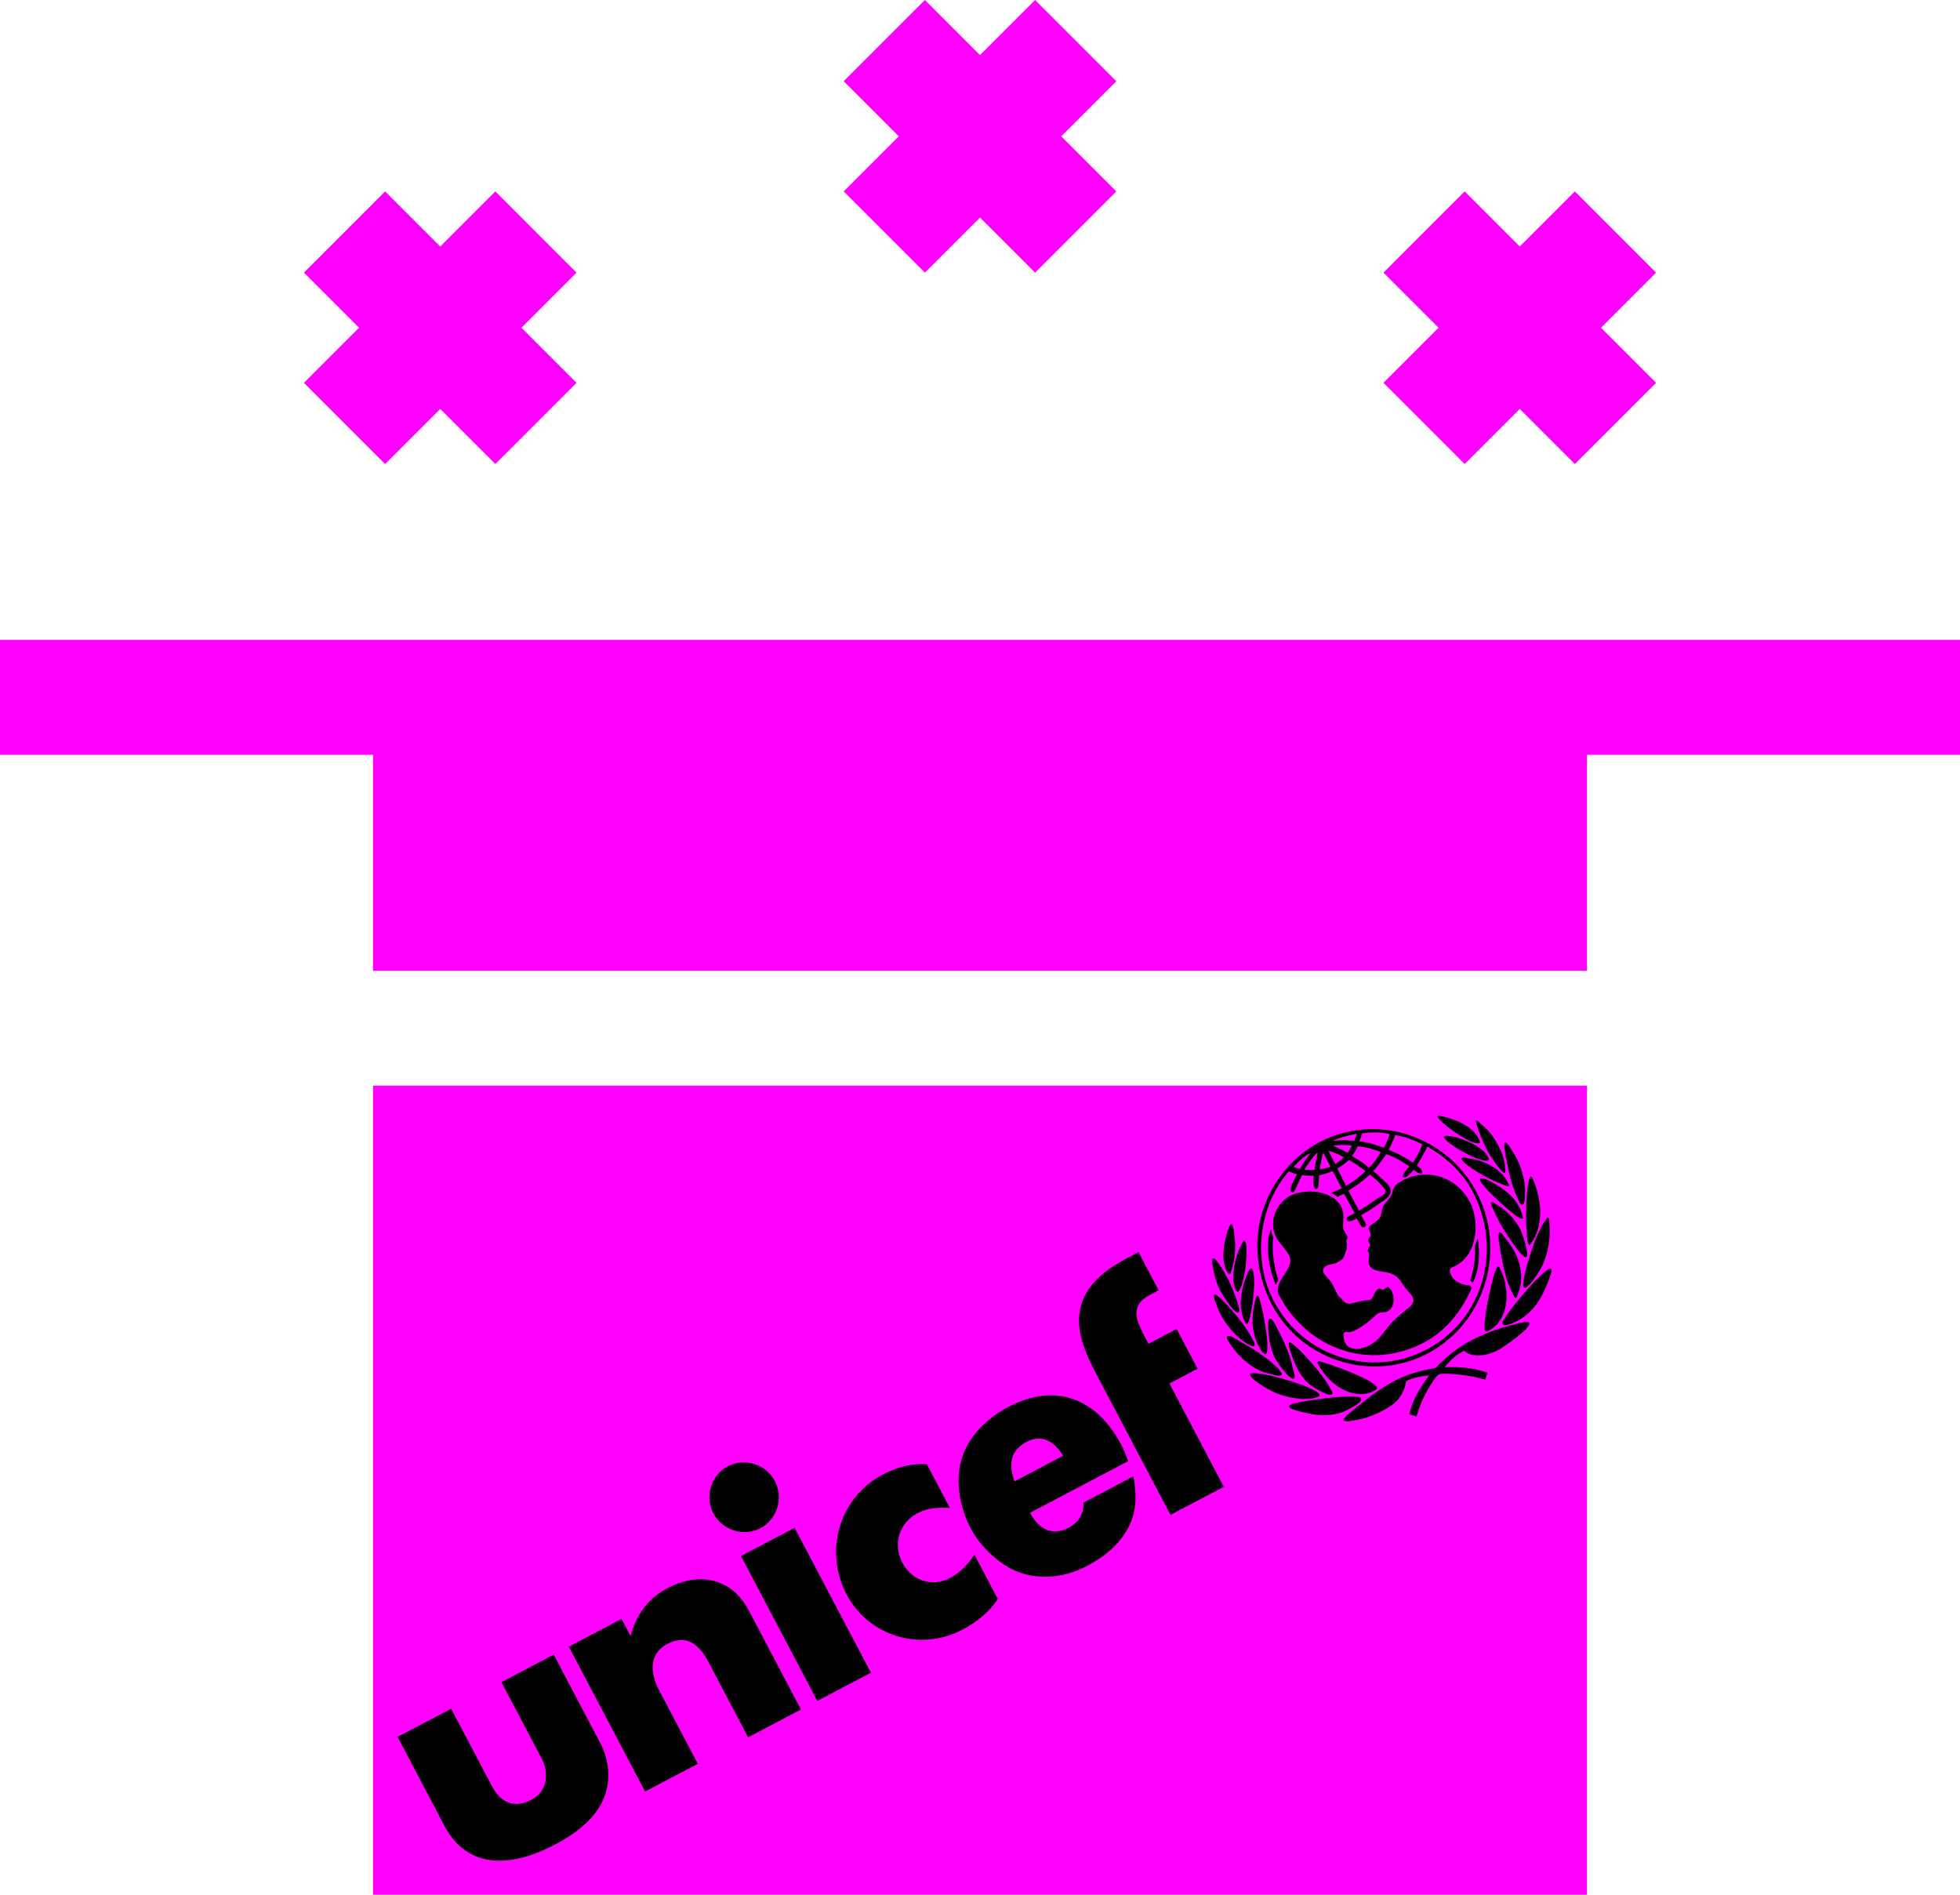
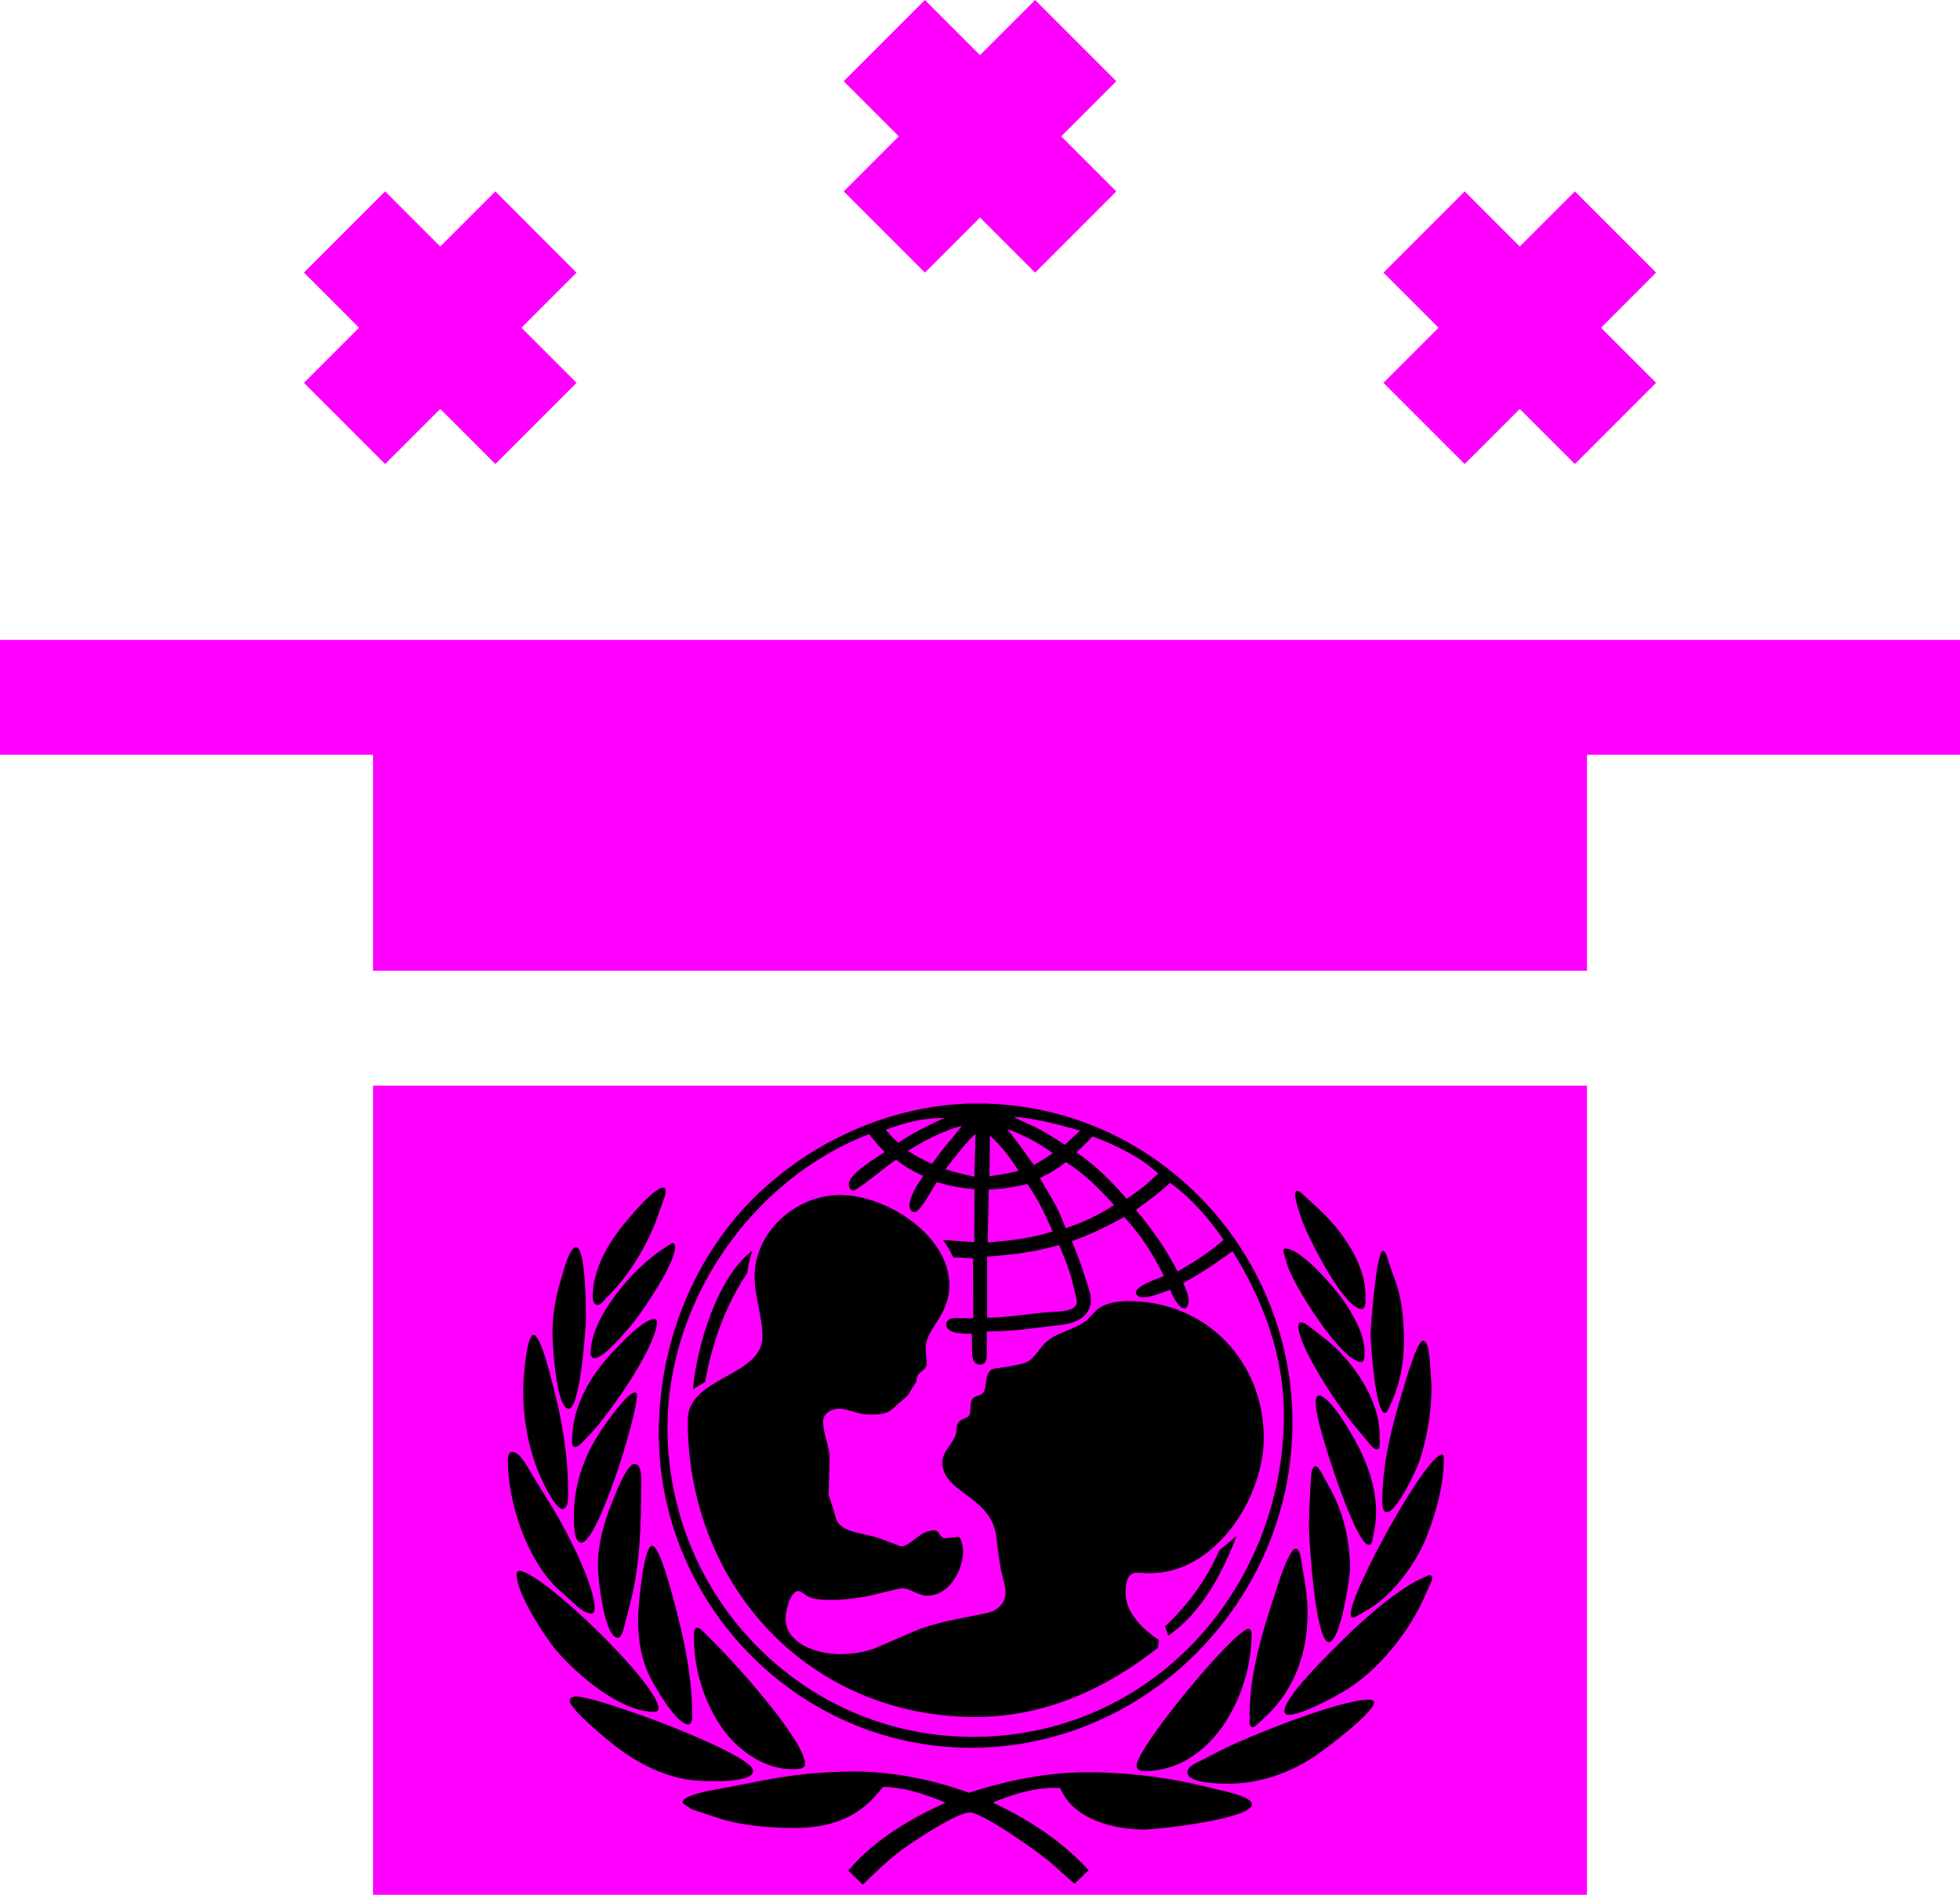
<svg xmlns="http://www.w3.org/2000/svg" width="42.036mm" height="40.636mm" viewBox="0 0 42.036 40.636" version="1.1" id="svg6228">
  <defs id="defs6222" />
  <g id="layer1" transform="translate(-211.8151,-122.4678)">
    <g style="clip-rule:evenodd;fill:#ff00ff;fill-rule:evenodd" transform="matrix(0.08210241,0,0,0.08210241,211.8151,121.7675)" id="g4581">
      <path style="fill:#ff00ff" d="M 512,175.682 H 0 v 30 h 97.443 v 56.431 H 414.557 V 205.682 H 512 Z" id="path4559" />
      <path style="fill:#ff00ff" d="M 97.443,292.113 H 414.557 V 503.47 H 97.443 Z" id="path4561" />
      <path style="fill:#ff00ff" d="M 100.606,129.743 115,115.349 129.394,129.743 150.606,108.53 136.213,94.136 150.606,79.743 129.394,58.53 115,72.924 100.606,58.53 79.394,79.743 93.787,94.136 79.394,108.53 Z" id="path4563" />
      <path style="fill:#ff00ff" d="M 241.606,79.743 256,65.349 270.394,79.743 291.606,58.53 277.213,44.136 291.606,29.743 270.394,8.53 256,22.924 241.606,8.53 220.394,29.743 234.787,44.136 220.394,58.53 Z" id="path4565" />
      <path style="fill:#ff00ff" d="M 382.606,129.743 397,115.349 411.394,129.743 432.606,108.53 418.213,94.136 432.606,79.743 411.394,58.53 397,72.924 382.606,58.53 361.394,79.743 375.787,94.136 361.394,108.53 Z" id="path4567" />
    </g>
-     <path style="clip-rule:evenodd;fill-rule:evenodd;stroke-width:0.145" d="m 220.341,159.718 1.15,-0.605 0.875,1.661 c 0.187,0.355 0.478,0.487 0.85,0.291 0.338,-0.178 0.382,-0.569 0.216,-0.884 l -0.862,-1.637 1.121,-0.591 1.001,1.902 c 0.208,0.394 0.234,0.878 0.026,1.279 -0.212,0.406 -0.609,0.687 -1.005,0.895 -0.866,0.456 -1.847,0.583 -2.37,-0.411 l -1.001,-1.902 z m 5.311,1.173 -1.637,-3.108 1.131,-0.596 0.191,0.363 c 0.131,-0.454 0.366,-0.796 0.793,-1.021 0.677,-0.357 1.375,-0.225 1.743,0.474 l 1.12,2.127 -1.133,0.597 -0.854,-1.622 c -0.19,-0.361 -0.462,-0.601 -0.877,-0.383 -0.411,0.216 -0.365,0.641 -0.176,1 l 0.828,1.572 -1.131,0.596 z m 3.692,-1.945 -1.637,-3.108 1.15,-0.605 1.637,3.108 z m 3.371,-3.136 0.499,0.948 c -0.183,0.287 -0.461,0.503 -0.761,0.661 -0.896,0.472 -2.005,0.146 -2.48,-0.755 -0.492,-0.934 -0.163,-2.078 0.781,-2.576 0.293,-0.154 0.607,-0.237 0.937,-0.223 l 0.496,0.941 c -0.232,-0.011 -0.475,-0.002 -0.685,0.109 -0.404,0.213 -0.545,0.664 -0.332,1.068 0.202,0.384 0.635,0.531 1.026,0.325 0.219,-0.115 0.379,-0.301 0.52,-0.498 z m 1.192,-0.899 c 0.173,0.328 0.454,0.516 0.822,0.323 0.227,-0.12 0.327,-0.295 0.326,-0.542 l 1.07,-0.564 c 0.066,0.382 0.078,0.746 -0.111,1.099 -0.193,0.369 -0.52,0.632 -0.883,0.823 -0.56,0.295 -1.236,0.336 -1.777,-0.023 -0.294,-0.197 -0.558,-0.472 -0.723,-0.787 -0.241,-0.457 -0.346,-1.062 -0.169,-1.555 0.164,-0.457 0.551,-0.819 0.975,-1.042 1.035,-0.545 1.911,-0.168 2.43,0.817 0.058,0.11 0.102,0.226 0.145,0.343 z m 3.012,0.045 -1.582,-3.003 c -0.243,-0.461 -0.491,-0.992 -0.327,-1.521 0.136,-0.437 0.54,-0.75 0.929,-0.955 l 0.295,-0.155 0.43,0.817 -0.177,0.093 c -0.422,0.222 -0.328,0.505 -0.135,0.873 l 0.096,0.182 0.603,-0.318 0.448,0.852 -0.603,0.318 1.166,2.215 -1.145,0.603 z m 5.274,-2.111 -0.152,-0.045 c 0.064,-0.305 0.238,-0.589 0.426,-0.834 -0.17,0.015 -0.339,0.043 -0.493,0.12 l -0.015,0.067 c -0.057,0.269 -0.225,0.429 -0.465,0.556 -0.171,0.09 -0.376,0.177 -0.568,0.208 l -0.203,0.035 -0.087,-0.009 -0.004,-0.008 c -0.027,-0.051 0.184,-0.209 0.217,-0.235 l 0.241,-0.195 a 3.768,3.768 0 0 1 0.629,-0.42 c 0.274,-0.144 0.572,-0.231 0.877,-0.276 0.222,-0.229 0.471,-0.435 0.754,-0.584 0.305,-0.161 0.626,-0.279 0.959,-0.357 0.036,-0.008 0.273,-0.084 0.304,-0.026 0.054,0.103 -0.57,0.529 -0.659,0.576 -0.212,0.112 -0.536,0.191 -0.738,0.021 -0.015,0.008 -0.033,0.015 -0.049,0.024 -0.139,0.073 -0.269,0.207 -0.369,0.328 0.289,-0.015 0.59,0.008 0.866,0.098 l 0.054,0.018 -0.048,0.146 -0.077,-0.017 -0.144,-0.036 c -0.118,-0.031 -0.669,-0.102 -0.771,-0.058 -0.091,0.04 -0.305,0.438 -0.35,0.536 -0.054,0.119 -0.094,0.243 -0.133,0.367 z m -2.039,-1.171 0.154,0.048 c 0.182,0.057 0.95,0.333 1.036,0.497 0.019,0.037 -0.046,0.069 -0.071,0.082 -0.225,0.119 -0.515,0.059 -0.721,-0.071 a 1.302,1.302 0 0 1 -0.461,-0.498 c -0.009,-0.017 -0.028,-0.053 -0.005,-0.065 0.02,-0.01 0.05,0.002 0.067,0.007 z m -0.689,0.97 c -0.007,-0.022 0.013,-0.041 0.029,-0.049 0.161,-0.085 1.45,-0.256 1.512,-0.138 0.045,0.086 -0.252,0.226 -0.293,0.247 -0.237,0.125 -0.511,0.134 -0.772,0.089 -0.054,-0.01 -0.452,-0.087 -0.476,-0.149 z m 0.173,-0.825 c -0.028,-0.053 -0.234,-0.524 -0.169,-0.558 0.065,-0.034 0.455,0.414 0.501,0.466 0.159,0.181 0.298,0.366 0.411,0.579 0.01,0.018 0.025,0.055 -2.6e-4,0.068 -0.083,0.044 -0.372,-0.141 -0.436,-0.185 -0.133,-0.093 -0.231,-0.227 -0.306,-0.369 z m -1.009,0.146 c -0.006,-0.012 -0.011,-0.028 0.003,-0.035 0.157,-0.083 1.394,0.276 1.481,0.441 0.01,0.02 0.002,0.033 -0.016,0.042 -0.239,0.126 -0.672,0.026 -0.906,-0.065 -0.131,-0.052 -0.492,-0.251 -0.562,-0.383 z m 0.895,-0.237 0.051,0.212 c 0.005,0.021 0.019,0.076 -0.006,0.09 -0.094,0.05 -0.364,-0.35 -0.407,-0.431 -0.077,-0.146 -0.115,-0.316 -0.133,-0.478 -0.004,-0.044 -0.044,-0.336 0.012,-0.366 0.055,-0.029 0.109,0.091 0.126,0.122 0.141,0.268 0.286,0.556 0.357,0.851 z m -1.163,-0.521 0.265,0.154 c 0.163,0.096 0.583,0.381 0.674,0.553 0.007,0.013 0.013,0.036 -0.004,0.045 -0.038,0.02 -0.086,0.014 -0.127,0.003 l -0.185,-0.046 c -0.332,-0.084 -0.685,-0.422 -0.843,-0.722 -0.01,-0.018 -0.021,-0.057 0.002,-0.069 0.058,-0.03 0.173,0.055 0.219,0.082 z m 0.42,-0.951 c 0.011,-0.006 0.019,0.003 0.024,0.013 0.078,0.147 0.274,1.172 0.157,1.234 -0.056,0.03 -0.135,-0.132 -0.152,-0.165 -0.134,-0.255 -0.155,-0.523 -0.11,-0.803 0.008,-0.042 0.034,-0.253 0.082,-0.278 z m -0.791,0.394 c -0.025,-0.048 -0.182,-0.393 -0.13,-0.42 0.051,-0.027 0.289,0.244 0.32,0.278 0.19,0.204 0.371,0.439 0.502,0.688 0.014,0.026 0.07,0.117 0.024,0.142 -0.055,0.029 -0.277,-0.144 -0.322,-0.184 -0.16,-0.138 -0.295,-0.316 -0.394,-0.503 z m 0.64,0.034 -0.029,0.106 c -0.006,0.02 -0.015,0.056 -0.036,0.068 -0.021,0.011 -0.035,-0.015 -0.043,-0.03 -0.111,-0.21 -0.116,-0.449 -0.069,-0.677 0.019,-0.093 0.106,-0.434 0.192,-0.48 0.012,-0.006 0.022,-0.003 0.027,0.007 0.091,0.172 0.011,0.804 -0.042,1.006 z m -0.797,-1.224 c 0.07,-0.032 0.309,0.417 0.331,0.46 0.03,0.058 0.295,0.653 0.216,0.695 -0.091,0.048 -0.359,-0.401 -0.391,-0.463 -0.071,-0.136 -0.119,-0.278 -0.146,-0.429 -0.006,-0.035 -0.06,-0.241 -0.01,-0.263 z m 0.611,-0.307 0.035,-0.065 c 0.004,-0.004 0.006,-0.012 0.011,-0.015 0.012,-0.005 0.025,0.008 0.03,0.018 0.061,0.116 0.015,0.523 -0.004,0.647 -0.012,0.07 -0.074,0.39 -0.145,0.428 -0.017,0.009 -0.036,4e-5 -0.044,-0.015 -0.137,-0.26 -0.018,-0.754 0.116,-0.998 z m -0.179,-0.365 0.023,0.165 c 0.033,0.224 0.019,0.489 -0.044,0.707 l -0.02,0.07 c -0.004,0.019 -0.011,0.044 -0.029,0.053 -0.028,0.015 -0.052,-0.019 -0.064,-0.04 -0.101,-0.192 -0.091,-0.441 -0.045,-0.647 0.014,-0.067 0.071,-0.342 0.136,-0.376 0.011,-0.006 0.023,0.011 0.027,0.019 0.008,0.015 0.013,0.032 0.015,0.049 z m 5.469,2.225 c -0.025,0.013 -0.055,0.016 -0.07,-0.012 -0.068,-0.129 0.181,-1.32 0.274,-1.369 0.02,-0.01 0.036,0.017 0.043,0.03 0.222,0.421 0.227,1.102 -0.247,1.351 z m 0.348,-0.268 0.108,-0.156 c 0.135,-0.194 0.643,-0.8 0.853,-0.91 0.011,-0.006 0.036,-0.012 0.043,0.002 0.038,0.073 -0.179,0.532 -0.216,0.598 -0.118,0.214 -0.286,0.396 -0.503,0.511 -0.043,0.023 -0.282,0.151 -0.324,0.071 -0.019,-0.037 0.017,-0.088 0.038,-0.116 z m 0.308,-0.585 -0.033,0.098 c -0.005,0.015 -0.011,0.035 -0.025,0.045 -0.026,0.016 -0.05,-0.043 -0.057,-0.057 l -0.013,-0.025 c -0.152,-0.288 -0.217,-0.628 -0.27,-0.947 -0.007,-0.033 -0.068,-0.351 -0.02,-0.376 0.032,-0.017 0.083,0.062 0.098,0.081 l 0.116,0.153 c 0.043,0.058 0.081,0.12 0.115,0.185 0.137,0.26 0.183,0.56 0.091,0.843 z m 0.563,-1.511 0.035,-0.046 c 0.004,-0.005 0.008,-0.013 0.016,-0.017 0.01,-0.005 0.024,0.002 0.03,0.012 a 0.072,0.072 0 0 1 0.006,0.028 l 0.01,0.147 c 0.019,0.297 -0.051,0.666 -0.204,0.927 -0.054,0.09 -0.213,0.334 -0.308,0.384 -0.018,0.01 -0.035,0.006 -0.044,-0.012 -0.051,-0.098 0.103,-0.577 0.136,-0.686 0.065,-0.214 0.188,-0.554 0.323,-0.737 z m -1.094,-0.205 -0.052,-0.114 c -0.005,-0.014 -0.028,-0.07 -0.004,-0.08 0.019,-0.008 0.046,0.011 0.062,0.02 l 0.136,0.089 c 0.176,0.117 0.324,0.291 0.423,0.478 0.031,0.058 0.204,0.548 0.125,0.59 -0.098,0.052 -0.536,-0.672 -0.566,-0.728 -0.044,-0.083 -0.085,-0.169 -0.124,-0.255 z m 0.587,0.019 0.026,0.082 c 0.005,0.016 0.015,0.045 -0.005,0.055 -0.091,0.048 -0.677,-0.53 -0.756,-0.619 -0.004,-0.004 -0.202,-0.207 -0.146,-0.236 0.086,-0.045 0.444,0.189 0.518,0.248 0.125,0.097 0.238,0.211 0.313,0.354 0.02,0.038 0.037,0.078 0.049,0.118 z m -0.245,-1.39 0.088,0.142 c 0.017,0.025 0.03,0.05 0.043,0.074 0.086,0.162 0.15,0.365 0.18,0.546 0.008,0.059 0.033,0.431 -0.04,0.47 -0.028,0.015 -0.059,-0.035 -0.068,-0.053 -0.146,-0.277 -0.216,-0.57 -0.274,-0.874 -0.007,-0.037 -0.083,-0.382 -0.04,-0.404 0.037,-0.019 0.098,0.077 0.111,0.098 z m 0.499,1.984 -0.054,0.086 a 0.065,0.065 0 0 1 -0.023,0.025 c -0.011,0.006 -0.023,-0.011 -0.027,-0.019 -0.081,-0.154 -0.066,-1.39 0.049,-1.45 0.012,-0.006 0.022,0.014 0.027,0.022 0.098,0.186 0.147,0.407 0.17,0.615 0.025,0.219 -0.022,0.534 -0.141,0.721 z m -0.56,-1.256 0.03,0.056 c 0.008,0.015 0.019,0.036 7.9e-4,0.046 -0.026,0.014 -0.066,-0.009 -0.09,-0.018 l -0.181,-0.074 c -0.151,-0.062 -0.657,-0.329 -0.737,-0.479 -0.005,-0.01 -0.007,-0.026 0.004,-0.032 0.023,-0.012 0.055,-0.008 0.079,-0.003 l 0.157,0.028 c 0.265,0.046 0.612,0.226 0.738,0.477 z m -1.278,-0.851 -0.055,-0.056 c -0.009,-0.01 -0.021,-0.021 -0.027,-0.032 -0.004,-0.008 -5.3e-4,-0.017 0.008,-0.021 0.11,-0.058 0.484,0.09 0.594,0.147 0.123,0.064 0.276,0.159 0.343,0.285 0.008,0.015 0.039,0.066 0.014,0.079 -0.142,0.075 -0.769,-0.291 -0.876,-0.402 z m -0.157,-0.552 0.172,0.045 c 0.228,0.06 0.525,0.206 0.641,0.426 0.011,0.022 0.058,0.094 0.027,0.111 -0.126,0.066 -0.621,-0.291 -0.712,-0.368 -0.004,-0.002 -0.228,-0.195 -0.177,-0.216 0.015,-0.008 0.034,-0.003 0.049,0.001 z m 1.392,1.112 0.004,0.076 c 2.7e-4,0.013 0.001,0.027 -0.012,0.034 -0.065,0.034 -0.358,-0.436 -0.39,-0.495 -0.028,-0.053 -0.268,-0.606 -0.224,-0.629 0.021,-0.011 0.076,0.051 0.088,0.063 l 0.119,0.109 c 0.114,0.103 0.209,0.256 0.281,0.392 0.073,0.138 0.122,0.296 0.133,0.45 z" id="path5393" />
-     <path style="clip-rule:evenodd;fill-rule:evenodd;stroke-width:0.145" d="m 239.094,150.445 c -0.342,-0.649 -0.42,-1.436 -0.157,-2.126 0.213,-0.567 0.632,-1.069 1.171,-1.353 1.226,-0.645 2.737,-0.142 3.377,1.074 0.649,1.232 0.186,2.803 -1.052,3.455 -1.204,0.634 -2.709,0.147 -3.339,-1.049 z m -11.669,3.469 c 0.361,-0.19 0.819,-0.044 1.008,0.315 0.189,0.359 0.054,0.822 -0.309,1.013 -0.361,0.19 -0.82,0.043 -1.01,-0.319 -0.189,-0.359 -0.051,-0.82 0.31,-1.01 z" id="path5395" />
-     <path style="clip-rule:evenodd;fill:#ff00ff;fill-rule:evenodd;stroke-width:0.145" d="m 233.573,154.237 1.042,-0.549 c -0.176,-0.294 -0.445,-0.476 -0.783,-0.298 -0.359,0.189 -0.384,0.496 -0.259,0.847 z m 7.29,-7.303 c 0.017,-0.051 0.035,-0.103 0.054,-0.155 l -0.077,0.018 c -0.152,0.033 -0.296,0.073 -0.44,0.132 l 0.051,6.8e-4 0.101,-0.006 c 0.103,-0.008 0.209,0.004 0.312,0.011 z m -0.178,0.968 c 0.15,-0.094 0.289,-0.19 0.413,-0.317 -0.111,-0.09 -0.224,-0.172 -0.352,-0.238 -0.078,0.069 -0.158,0.13 -0.249,0.182 z m 0.276,0.528 c 0.167,-0.09 0.31,-0.212 0.474,-0.307 0.041,-0.026 0.124,-0.078 0.092,-0.137 -0.006,-0.012 -0.015,-0.02 -0.021,-0.029 l -0.073,-0.082 c -0.071,-0.083 -0.156,-0.151 -0.24,-0.218 -0.138,0.136 -0.295,0.244 -0.458,0.347 z m 0.216,-0.916 a 1.607,1.607 0 0 0 0.252,-0.34 c -0.16,-0.06 -0.325,-0.11 -0.496,-0.122 a 0.921,0.921 0 0 1 -0.122,0.206 l 0.067,0.043 0.129,0.08 c 0.06,0.038 0.115,0.086 0.17,0.133 z m 0.317,-0.431 a 1.507,1.507 0 0 0 0.127,-0.293 c -0.191,-0.05 -0.4,-0.041 -0.596,-0.016 -0.013,0.06 -0.035,0.115 -0.053,0.172 0.178,0.016 0.358,0.074 0.523,0.137 z m 0.106,0.044 c 0.181,0.072 0.359,0.163 0.519,0.275 0.079,-0.124 0.152,-0.254 0.204,-0.391 -0.18,-0.093 -0.383,-0.173 -0.585,-0.2 -0.023,0.069 -0.052,0.135 -0.084,0.203 z" id="path5397" />
-     <path style="clip-rule:evenodd;fill:#ff00ff;fill-rule:evenodd;stroke-width:0.145" d="m 239.457,147.586 c -0.651,0.751 -0.784,1.911 -0.321,2.789 0.623,1.183 2.084,1.662 3.273,1.036 1.247,-0.657 1.628,-2.18 0.987,-3.397 -0.217,-0.412 -0.569,-0.727 -0.968,-0.957 l -0.055,0.109 c -0.052,0.102 -0.108,0.201 -0.172,0.296 0.038,0.028 0.081,0.061 0.104,0.104 0.009,0.017 0.023,0.056 -5.3e-4,0.068 -0.045,0.024 -0.137,-0.051 -0.169,-0.076 -0.051,0.052 -0.1,0.12 -0.166,0.155 -0.015,0.008 -0.051,0.012 -0.061,-0.008 -0.028,-0.053 0.103,-0.181 0.133,-0.22 -0.156,-0.112 -0.314,-0.203 -0.497,-0.265 -0.083,0.128 -0.172,0.249 -0.275,0.363 0.06,0.051 0.12,0.1 0.176,0.155 l 0.108,0.104 c 0.023,0.024 0.049,0.048 0.065,0.078 0.064,0.121 -0.017,0.221 -0.112,0.285 l -0.225,0.156 c -0.087,0.06 -0.178,0.115 -0.272,0.166 l 0.079,0.147 c 0.017,0.031 0.044,0.085 -0.002,0.109 -0.043,0.023 -0.074,-0.008 -0.096,-0.045 l -0.077,-0.139 c -0.045,0.024 -0.176,0.099 -0.213,0.03 -0.018,-0.035 0.015,-0.065 0.043,-0.08 0.026,-0.014 0.054,-0.026 0.082,-0.041 l 0.041,-0.022 -0.224,-0.417 -0.143,0.067 a 0.704,0.704 0 0 0 -0.135,-0.083 l 0.227,-0.1 -0.195,-0.371 c -0.094,0.043 -0.188,0.069 -0.289,0.091 -0.008,0.053 -0.002,0.27 -0.045,0.292 -0.021,0.011 -0.047,-0.005 -0.057,-0.025 -0.037,-0.071 -0.023,-0.184 -0.015,-0.261 a 0.955,0.955 0 0 1 -0.25,-0.012 c -0.039,0.067 -0.157,0.36 -0.184,0.374 -0.021,0.011 -0.046,-0.012 -0.056,-0.03 -0.037,-0.071 0.097,-0.29 0.132,-0.355 -0.06,-0.019 -0.12,-0.043 -0.177,-0.068 z m 0.467,-0.392 -0.013,0.007 c -0.139,0.073 -0.247,0.174 -0.352,0.291 0.045,0.021 0.089,0.036 0.136,0.045 0.066,-0.124 0.144,-0.232 0.23,-0.343 z" id="path5399" />
-     <path style="clip-rule:evenodd;fill:#ff00ff;fill-rule:evenodd;stroke-width:0.145" d="m 240.074,147.182 c -0.117,0.112 -0.202,0.235 -0.284,0.376 0.073,0.006 0.145,0.006 0.217,0.002 l 0.018,-0.126 0.03,-0.147 z m 0.046,0.365 c 0.078,-0.014 0.153,-0.032 0.229,-0.055 l -0.149,-0.299 c -0.021,7.9e-4 -0.076,0.322 -0.081,0.354 z m 0.185,-0.4 0.148,0.286 a 1.876,1.876 0 0 0 0.184,-0.145 c -0.108,-0.06 -0.212,-0.11 -0.332,-0.14 z m 0.416,0.043 a 1.578,1.578 0 0 0 0.089,-0.153 c -0.141,-0.019 -0.267,-0.02 -0.408,9.6e-4 0.085,0.038 0.169,0.076 0.25,0.118 z" id="path5401" />
-     <path style="clip-rule:evenodd;fill-rule:evenodd;stroke-width:0.145" d="m 239.231,149.922 c -0.019,0.031 -0.039,0.063 -0.057,0.096 -0.133,-0.309 -0.246,-0.873 -0.1,-1.185 0.011,0.06 0.025,0.116 0.048,0.171 -0.034,0.31 0.015,0.623 0.109,0.918 z m 4.172,0.054 -0.057,-0.052 c 0.081,-0.233 0.117,-0.485 0.097,-0.732 l 0.068,-0.165 c 0.039,0.318 0.042,0.657 -0.107,0.949 z" id="path5403" />
-     <path style="clip-rule:evenodd;fill-rule:evenodd;stroke-width:0.145" d="m 243.376,150.098 c -0.216,0.49 -0.544,0.911 -1.023,1.163 -1.169,0.616 -2.5,0.136 -3.103,-1.011 -0.159,-0.301 0.361,-0.577 0.213,-0.857 -0.075,-0.142 -0.203,-0.249 -0.277,-0.389 -0.168,-0.32 -0.01,-0.727 0.298,-0.889 0.318,-0.167 0.908,-0.123 1.093,0.228 0.111,0.21 -0.002,0.394 0.064,0.519 0.021,0.04 0.048,0.076 0.069,0.116 0.023,0.043 -0.036,0.084 -0.016,0.133 l 0.01,0.027 -0.006,0.058 -0.001,0.058 c -0.002,0.024 -0.043,0.111 -0.052,0.146 -0.016,0.061 -0.067,0.099 -0.121,0.127 -0.035,0.018 -0.072,0.036 -0.11,0.045 l -0.104,0.023 a 0.235,0.235 0 0 0 -0.049,0.019 c -0.05,0.026 -0.089,0.091 -0.061,0.146 0.047,0.089 0.143,0.151 0.188,0.244 l 0.122,0.243 0.012,0.015 0.068,0.065 0.056,0.058 c 0.088,0.095 0.258,-0.005 0.396,-0.02 l 0.117,-0.015 c 0.016,-0.002 0.037,-0.001 0.053,-0.009 0.06,-0.031 0.07,-0.181 0.169,-0.233 0.038,-0.02 0.07,0.037 0.102,0.017 l 0.09,-0.058 c 0.018,-0.014 0.075,0.058 0.084,0.074 0.073,0.139 0.072,0.369 -0.084,0.451 -0.065,0.034 -0.141,0.009 -0.201,0.04 -0.025,0.013 -0.182,0.161 -0.229,0.197 -0.067,0.05 -0.134,0.1 -0.206,0.138 -0.056,0.03 -0.138,0.075 -0.202,0.071 l -0.051,-0.005 c -0.008,2.4e-4 -0.018,-0.001 -0.026,0.003 -0.06,0.031 -0.01,0.198 0.011,0.237 0.096,0.182 0.364,0.128 0.506,0.053 0.091,-0.048 0.178,-0.111 0.244,-0.192 l 0.198,-0.248 c 0.143,-0.179 0.439,-0.379 0.477,-0.436 0.033,-0.049 0.047,-0.111 0.018,-0.166 a 0.341,0.341 0 0 0 -0.044,-0.064 l -0.071,-0.079 -0.077,-0.101 -0.079,-0.113 c -0.187,-0.274 -0.541,-0.107 -0.655,-0.324 -0.047,-0.089 0.02,-0.191 -0.021,-0.277 -0.017,-0.036 -0.024,-0.061 5.3e-4,-0.096 l 0.025,-0.032 c 0.035,-0.046 -0.065,-0.124 -0.017,-0.177 l 0.025,-0.028 c 0.058,-0.062 -0.084,-0.176 0.01,-0.242 l 0.075,-0.054 0.087,-0.071 c 0.106,-0.088 0.037,-0.204 0.145,-0.339 l 0.113,-0.142 0.037,-0.064 0.029,-0.102 c 0.028,-0.089 0.119,-0.152 0.197,-0.193 0.545,-0.287 1.168,-0.073 1.448,0.46 0.219,0.416 0.161,1.121 -0.296,1.362 -0.03,0.016 -0.061,0.028 -0.091,0.044 -0.075,0.039 -0.036,0.125 -0.005,0.183 0.101,0.192 0.403,0.202 0.405,0.206 0.009,0.017 0.014,0.035 0.023,0.051 l 0.002,0.004 z" id="path5405" />
+     <path style="clip-rule:evenodd;fill-rule:evenodd;stroke-width:0.393" d="m 230.318,162.886 -0.309,-0.301 c 0.541,-0.649 1.32,-1.108 2.084,-1.457 -0.427,-0.179 -0.868,-0.328 -1.335,-0.34 l -0.123,0.142 c -0.48,0.572 -1.085,0.743 -1.822,0.741 -0.523,-0.002 -1.128,-0.054 -1.625,-0.224 l -0.533,-0.175 -0.198,-0.133 5.9e-4,-0.025 c 5.5e-4,-0.157 0.707,-0.268 0.819,-0.287 l 0.824,-0.16 c 0.672,-0.137 1.357,-0.207 2.043,-0.207 0.839,0.003 1.667,0.174 2.454,0.455 0.824,-0.266 1.684,-0.442 2.552,-0.439 0.935,0.003 1.855,0.128 2.754,0.365 0.096,0.027 0.762,0.145 0.761,0.323 -0.001,0.315 -2.04,0.542 -2.314,0.541 -0.651,-0.002 -1.529,-0.223 -1.796,-0.89 -0.046,8e-5 -0.097,-0.005 -0.148,-0.005 -0.427,-0.001 -0.91,0.154 -1.302,0.316 0.711,0.332 1.406,0.771 1.952,1.338 l 0.106,0.113 -0.301,0.289 -0.162,-0.138 -0.299,-0.27 c -0.243,-0.224 -1.475,-1.098 -1.775,-1.119 -0.269,-0.022 -1.288,0.662 -1.522,0.839 -0.281,0.218 -0.535,0.462 -0.785,0.71 z m -3.397,-5.404 0.309,0.311 c 0.365,0.367 1.853,2.008 1.852,2.511 -5.5e-4,0.112 -0.198,0.106 -0.275,0.106 -0.691,-0.002 -1.309,-0.513 -1.638,-1.088 -0.312,-0.541 -0.475,-1.155 -0.472,-1.78 -5.7e-4,-0.051 4.6e-4,-0.163 0.071,-0.163 0.061,5.2e-4 0.116,0.068 0.152,0.102 z m -2.887,1.449 c 0.011,-0.061 0.082,-0.081 0.132,-0.081 0.493,0.002 3.803,1.233 3.802,1.594 -8.7e-4,0.264 -0.891,0.22 -1.018,0.22 -0.727,-0.002 -1.397,-0.33 -1.964,-0.769 -0.116,-0.093 -0.974,-0.785 -0.953,-0.964 z m 1.465,-1.758 c 4.6e-4,-0.163 0.107,-1.555 0.305,-1.554 0.198,7.1e-4 0.563,1.572 0.609,1.755 0.15,0.636 0.25,1.256 0.248,1.912 6.8e-4,0.057 -0.011,0.163 -0.087,0.163 -0.254,-8.3e-4 -0.713,-0.811 -0.81,-0.999 -0.202,-0.392 -0.266,-0.839 -0.264,-1.276 z m -2.604,-0.934 c 3.8e-4,-0.036 0.011,-0.081 0.052,-0.081 0.483,0.001 2.991,2.434 2.989,2.942 -1.4e-4,0.061 -0.037,0.081 -0.091,0.081 -0.732,-0.002 -1.644,-0.793 -2.09,-1.308 -0.248,-0.29 -0.86,-1.228 -0.859,-1.634 z m 2.447,0.572 -0.149,0.574 c -0.014,0.057 -0.051,0.208 -0.129,0.207 -0.29,-9.7e-4 -0.428,-1.303 -0.427,-1.551 10e-4,-0.447 0.125,-0.904 0.29,-1.316 0.046,-0.111 0.322,-0.863 0.495,-0.862 0.168,4.3e-4 0.146,0.356 0.146,0.453 -0.003,0.824 -0.022,1.698 -0.227,2.495 z m -2.125,-2.731 0.44,0.707 c 0.268,0.438 0.914,1.655 0.913,2.183 -1.4e-4,0.041 -0.016,0.102 -0.067,0.102 -0.117,-3e-4 -0.223,-0.077 -0.309,-0.155 l -0.385,-0.346 c -0.689,-0.622 -1.107,-1.884 -1.103,-2.804 -7.9e-4,-0.057 0.022,-0.163 0.092,-0.162 0.177,0.001 0.345,0.352 0.42,0.475 z m 2.217,-1.746 c 0.035,2.7e-4 0.041,0.031 0.041,0.061 -0.001,0.452 -0.834,3.158 -1.195,3.157 -0.173,-4.3e-4 -0.156,-0.488 -0.156,-0.59 0.003,-0.783 0.294,-1.452 0.758,-2.066 0.073,-0.091 0.404,-0.563 0.551,-0.562 z m -2.399,-0.064 c 5.6e-4,-0.147 0.065,-1.174 0.223,-1.173 0.157,5.5e-4 0.382,0.952 0.413,1.074 0.196,0.733 0.33,1.526 0.328,2.288 -3e-4,0.081 0.019,0.371 -0.123,0.37 -0.168,-5.9e-4 -0.481,-0.698 -0.537,-0.85 -0.207,-0.534 -0.306,-1.134 -0.304,-1.708 z m 1.491,0.895 -0.204,0.218 c -0.04,0.041 -0.107,0.116 -0.173,0.116 -0.066,-2.7e-4 -0.066,-0.082 -0.066,-0.127 0.002,-0.646 0.294,-1.224 0.697,-1.71 0.163,-0.198 0.806,-0.907 1.07,-0.906 0.036,6.3e-4 0.056,0.022 0.056,0.051 -0.002,0.528 -0.998,1.943 -1.381,2.359 z m -0.352,-3.95 c 0.208,0.011 0.209,1.393 0.208,1.525 -7e-4,0.178 -0.123,1.941 -0.368,1.94 -0.279,-8.7e-4 -0.35,-1.419 -0.35,-1.607 0.001,-0.417 0.069,-0.818 0.197,-1.214 0.03,-0.091 0.164,-0.655 0.311,-0.644 z m 1.855,0.042 0.168,-0.111 c 0.014,-0.005 0.03,-0.022 0.046,-0.019 0.036,0.003 0.05,0.051 0.05,0.081 -0.001,0.356 -0.629,1.274 -0.834,1.547 -0.117,0.152 -0.674,0.841 -0.892,0.841 -0.051,5.7e-4 -0.087,-0.046 -0.087,-0.092 0.003,-0.798 0.916,-1.831 1.547,-2.246 z m 0.035,-1.103 -0.154,0.426 c -0.205,0.579 -0.578,1.197 -1.006,1.638 l -0.138,0.142 c -0.034,0.042 -0.082,0.091 -0.137,0.091 -0.087,-3e-4 -0.102,-0.112 -0.102,-0.178 0.002,-0.589 0.344,-1.173 0.717,-1.609 0.117,-0.142 0.607,-0.73 0.806,-0.729 0.035,2.4e-4 0.041,0.056 0.041,0.081 8e-5,0.046 -0.011,0.092 -0.025,0.137 z m 10.282,12.298 c -0.077,-1.6e-4 -0.153,-0.031 -0.153,-0.117 0.001,-0.397 2.114,-2.936 2.399,-2.935 0.061,1.3e-4 0.066,0.087 0.066,0.127 -0.003,1.292 -0.859,2.93 -2.312,2.925 z m 1.174,-0.2 0.459,-0.237 c 0.57,-0.292 2.56,-1.099 3.205,-1.097 0.035,2.5e-4 0.101,0.016 0.102,0.06 -6e-4,0.223 -1.106,1.048 -1.279,1.16 -0.555,0.364 -1.191,0.585 -1.857,0.583 -0.131,-3e-4 -0.868,0.002 -0.868,-0.242 -1.9e-4,-0.113 0.153,-0.188 0.239,-0.229 z m 1.482,-1.011 -0.204,0.192 c -0.031,0.03 -0.071,0.071 -0.117,0.075 -0.082,0.005 -0.066,-0.168 -0.066,-0.208 l 4.1e-4,-0.076 c 0.003,-0.885 0.28,-1.783 0.558,-2.615 0.025,-0.088 0.283,-0.929 0.43,-0.928 0.097,2.7e-4 0.121,0.254 0.131,0.32 l 0.084,0.514 c 0.03,0.194 0.04,0.391 0.039,0.59 -0.003,0.798 -0.274,1.574 -0.856,2.137 z m 3.273,-2.906 0.142,-0.066 c 0.016,-0.008 0.036,-0.022 0.061,-0.022 0.03,7.4e-4 0.056,0.036 0.056,0.066 -0.002,0.027 -0.008,0.052 -0.022,0.075 l -0.163,0.365 c -0.333,0.736 -0.971,1.532 -1.669,1.962 -0.244,0.147 -0.937,0.53 -1.227,0.529 -0.056,9.2e-4 -0.091,-0.03 -0.091,-0.086 9e-4,-0.3 0.98,-1.252 1.2,-1.47 0.428,-0.43 1.157,-1.089 1.712,-1.356 z m -2.362,-1.884 0.022,-0.34 c 0.005,-0.04 0.022,-0.203 0.093,-0.197 0.056,0.005 0.096,0.086 0.122,0.128 l 0.213,0.387 c 0.273,0.504 0.408,1.109 0.406,1.683 -5.9e-4,0.178 -0.208,1.575 -0.452,1.574 -0.301,-0.001 -0.43,-2.293 -0.429,-2.466 3.8e-4,-0.254 0.011,-0.513 0.028,-0.768 z m 1.384,0.792 -0.042,0.229 c -0.008,0.046 -0.022,0.127 -0.082,0.126 -0.28,-0.001 -0.949,-2.133 -1.024,-2.448 -0.005,-0.014 -0.221,-0.753 -0.048,-0.752 0.264,8.7e-4 0.825,1.019 0.926,1.254 0.177,0.392 0.302,0.809 0.301,1.247 -6e-5,0.116 -0.011,0.233 -0.032,0.345 z m 1.181,-3.645 0.029,0.452 c 0.011,0.082 0.008,0.158 0.008,0.234 -0.002,0.498 -0.105,1.067 -0.264,1.539 -0.056,0.152 -0.471,1.076 -0.695,1.075 -0.087,-3.1e-4 -0.096,-0.158 -0.096,-0.214 0.003,-0.849 0.208,-1.641 0.455,-2.443 0.03,-0.097 0.288,-1.02 0.42,-1.02 0.112,7.9e-4 0.136,0.311 0.141,0.377 z m -1.329,5.393 -0.239,0.137 c -0.025,0.019 -0.056,0.028 -0.086,0.03 -0.035,-2.4e-4 -0.041,-0.056 -0.041,-0.081 0.002,-0.473 1.612,-3.415 1.963,-3.414 0.036,6.2e-4 0.036,0.061 0.036,0.087 -0.002,0.569 -0.167,1.163 -0.377,1.691 -0.22,0.558 -0.731,1.252 -1.256,1.55 z m 0.257,-3.725 -4.7e-4,0.173 c 2.2e-4,0.046 -3e-4,0.112 -0.057,0.112 -0.081,-1.6e-4 -0.148,-0.106 -0.192,-0.158 l -0.34,-0.408 c -0.283,-0.341 -1.158,-1.625 -1.157,-2.087 7.2e-4,-0.03 0.016,-0.071 0.05,-0.071 0.071,1.6e-4 0.142,0.051 0.192,0.093 l 0.34,0.265 c 0.577,0.449 1.179,1.32 1.162,2.083 z m -1.981,-3.666 -0.06,-0.204 c -0.008,-0.036 -0.025,-0.076 -0.025,-0.112 5.9e-4,-0.025 0.019,-0.041 0.046,-0.04 0.336,10e-4 1.045,0.832 1.237,1.107 0.213,0.311 0.46,0.733 0.459,1.119 1.9e-4,0.046 0.008,0.209 -0.067,0.208 -0.437,-9.8e-4 -1.474,-1.677 -1.589,-2.078 z m 0.326,-1.524 0.355,0.327 c 0.471,0.434 0.997,1.162 0.994,1.838 -3.7e-4,0.066 0.019,0.3 -0.077,0.3 -0.386,-10e-4 -1.118,-1.487 -1.239,-1.788 -0.008,-0.011 -0.297,-0.758 -0.15,-0.743 0.045,-4.9e-4 0.086,0.036 0.117,0.065 z m 1.921,4.438 -0.087,0.188 c -0.016,0.031 -0.032,0.066 -0.072,0.066 -0.198,-7.1e-4 -0.305,-1.5 -0.304,-1.683 4.6e-4,-0.163 0.128,-1.794 0.265,-1.793 0.066,2e-5 0.116,0.219 0.131,0.264 l 0.146,0.412 c 0.141,0.392 0.175,0.88 0.174,1.297 -9.7e-4,0.422 -0.084,0.864 -0.254,1.25 z" id="path5393" />
+     <path style="clip-rule:evenodd;fill-rule:evenodd;stroke-width:0.393" d="m 225.944,153.185 c 0.005,-1.992 0.821,-3.977 2.33,-5.298 1.233,-1.089 2.877,-1.76 4.529,-1.754 3.76,0.014 6.744,3.143 6.732,6.873 -0.014,3.781 -3.123,6.958 -6.92,6.945 -3.695,-0.014 -6.683,-3.097 -6.671,-6.766 z" id="path5395" />
+     <path style="clip-rule:evenodd;fill:#ff00ff;fill-rule:evenodd;stroke-width:0.393" d="m 234.655,147.018 c 0.107,-0.101 0.214,-0.203 0.327,-0.304 l -0.208,-0.057 c -0.406,-0.113 -0.802,-0.201 -1.224,-0.243 l 0.121,0.067 0.249,0.114 c 0.258,0.112 0.496,0.276 0.734,0.424 z m -1.658,2.094 c 0.478,-0.034 0.936,-0.088 1.393,-0.234 -0.151,-0.356 -0.317,-0.697 -0.54,-1.018 -0.275,0.065 -0.545,0.11 -0.829,0.119 z m -0.011,1.616 c 0.514,-0.003 1.012,-0.113 1.526,-0.132 0.131,-0.011 0.396,-0.029 0.397,-0.212 3.8e-4,-0.036 -0.011,-0.066 -0.014,-0.096 l -0.071,-0.29 c -0.066,-0.29 -0.181,-0.56 -0.297,-0.829 -0.504,0.151 -1.017,0.21 -1.541,0.249 z m 1.684,-1.92 c 0.366,-0.118 0.716,-0.285 1.038,-0.495 -0.308,-0.347 -0.638,-0.678 -1.034,-0.923 -0.169,0.137 -0.356,0.251 -0.555,0.339 l 0.106,0.188 0.207,0.356 c 0.096,0.168 0.166,0.351 0.238,0.534 z m 1.308,-0.631 c 0.244,-0.156 0.471,-0.337 0.677,-0.542 -0.395,-0.362 -0.908,-0.608 -1.41,-0.797 -0.107,0.127 -0.23,0.233 -0.347,0.344 0.406,0.266 0.766,0.633 1.08,0.995 z m 0.198,0.239 c 0.344,0.403 0.653,0.846 0.895,1.32 0.347,-0.197 0.688,-0.415 0.988,-0.678 -0.314,-0.454 -0.699,-0.902 -1.15,-1.224 -0.143,0.137 -0.296,0.258 -0.459,0.38 z" id="path5397" />
+     <path style="clip-rule:evenodd;fill:#ff00ff;fill-rule:evenodd;stroke-width:0.393" d="m 230.452,146.79 c -2.519,0.973 -4.312,3.584 -4.321,6.278 -0.011,3.629 2.881,6.637 6.529,6.649 3.827,0.014 6.679,-3.155 6.691,-6.89 0.005,-1.265 -0.439,-2.466 -1.102,-3.526 l -0.27,0.192 c -0.255,0.177 -0.515,0.344 -0.789,0.49 0.056,0.117 0.116,0.249 0.116,0.382 5.8e-4,0.051 -0.016,0.162 -0.088,0.162 -0.137,-4.3e-4 -0.263,-0.296 -0.308,-0.397 -0.189,0.06 -0.392,0.162 -0.595,0.161 -0.045,4.6e-4 -0.137,-0.036 -0.137,-0.097 4.6e-4,-0.163 0.478,-0.303 0.6,-0.359 -0.232,-0.468 -0.495,-0.886 -0.854,-1.268 -0.362,0.202 -0.728,0.379 -1.12,0.52 0.08,0.198 0.161,0.392 0.226,0.596 l 0.125,0.386 c 0.025,0.087 0.056,0.178 0.055,0.27 -0.001,0.371 -0.321,0.507 -0.632,0.542 l -0.737,0.089 c -0.285,0.035 -0.574,0.049 -0.864,0.053 l 0.003,0.452 c -4.1e-4,0.096 -8.4e-4,0.259 -0.143,0.258 -0.132,-4.6e-4 -0.167,-0.113 -0.172,-0.229 l -0.008,-0.432 c -0.137,-4.3e-4 -0.549,0.014 -0.548,-0.2 4.1e-4,-0.107 0.117,-0.137 0.204,-0.137 0.081,4e-4 0.162,0.005 0.249,0.005 l 0.127,5.4e-4 -0.005,-1.286 -0.427,-0.022 a 1.912,1.912 0 0 0 -0.217,-0.372 l 0.671,0.048 0.003,-1.139 c -0.28,-0.016 -0.538,-0.072 -0.808,-0.15 -0.086,0.117 -0.348,0.644 -0.479,0.644 -0.066,-2.7e-4 -0.106,-0.072 -0.106,-0.132 7.1e-4,-0.219 0.179,-0.472 0.296,-0.645 a 2.592,2.592 0 0 1 -0.583,-0.347 c -0.179,0.111 -0.836,0.663 -0.917,0.663 -0.066,-2.8e-4 -0.096,-0.087 -0.096,-0.143 7.1e-4,-0.219 0.601,-0.572 0.769,-0.683 -0.121,-0.122 -0.232,-0.255 -0.339,-0.388 z m 1.618,-0.345 -0.041,-1.6e-4 c -0.427,-0.001 -0.813,0.104 -1.215,0.25 0.081,0.107 0.167,0.199 0.268,0.28 0.316,-0.212 0.642,-0.374 0.988,-0.53 z" id="path5399" />
+     <path style="clip-rule:evenodd;fill:#ff00ff;fill-rule:evenodd;stroke-width:0.393" d="m 232.446,146.609 c -0.422,0.121 -0.784,0.307 -1.161,0.54 0.167,0.107 0.34,0.199 0.517,0.281 l 0.205,-0.279 0.26,-0.314 z m -0.354,0.934 c 0.204,0.066 0.406,0.118 0.62,0.16 l 0.025,-0.905 c -0.051,-0.025 -0.593,0.674 -0.643,0.745 z m 0.953,-0.724 -0.008,0.874 a 5.093,5.093 0 0 0 0.626,-0.115 c -0.182,-0.28 -0.369,-0.534 -0.618,-0.759 z m 0.943,0.633 a 4.285,4.285 0 0 0 0.407,-0.253 c -0.315,-0.225 -0.613,-0.388 -0.979,-0.517 0.157,0.199 0.308,0.398 0.45,0.601 z" id="path5401" />
+     <path style="clip-rule:evenodd;fill-rule:evenodd;stroke-width:0.393" d="m 226.938,152.105 c -0.086,0.05 -0.173,0.101 -0.26,0.156 0.075,-0.909 0.521,-2.407 1.27,-2.969 -0.051,0.157 -0.087,0.31 -0.103,0.472 -0.475,0.7 -0.757,1.512 -0.908,2.34 z m 9.934,5.441 -0.07,-0.198 c 0.489,-0.456 0.898,-1.014 1.163,-1.632 l 0.372,-0.309 c -0.312,0.812 -0.737,1.629 -1.465,2.14 z" id="path5403" />
+     <path style="clip-rule:evenodd;fill-rule:evenodd;stroke-width:0.393" d="m 236.653,157.804 c -1.142,0.901 -2.465,1.491 -3.933,1.487 -3.588,-0.011 -6.166,-2.856 -6.154,-6.373 0.003,-0.925 1.599,-0.925 1.602,-1.784 0.001,-0.437 -0.17,-0.854 -0.169,-1.286 0.003,-0.981 0.9,-1.756 1.846,-1.752 0.976,0.003 2.335,0.862 2.331,1.939 -0.002,0.645 -0.507,0.943 -0.507,1.325 -5.4e-4,0.122 0.019,0.244 0.019,0.366 -4.4e-4,0.132 -0.193,0.157 -0.209,0.299 l -0.011,0.076 -0.088,0.131 -0.076,0.137 c -0.036,0.056 -0.244,0.213 -0.311,0.284 -0.117,0.127 -0.286,0.151 -0.453,0.151 -0.107,-4.1e-4 -0.218,-0.005 -0.32,-0.032 l -0.279,-0.077 a 0.639,0.639 0 0 0 -0.142,-0.016 c -0.153,-4.6e-4 -0.331,0.106 -0.331,0.274 -8.6e-4,0.274 0.15,0.544 0.139,0.824 l -0.019,0.737 0.011,0.051 0.081,0.244 0.06,0.209 c 0.091,0.341 0.625,0.316 0.974,0.455 l 0.299,0.113 c 0.04,0.016 0.091,0.045 0.138,0.045 0.183,5.7e-4 0.398,-0.345 0.703,-0.344 0.117,5.5e-4 0.121,0.179 0.223,0.169 l 0.29,-0.025 c 0.061,-0.011 0.105,0.234 0.105,0.285 -0.001,0.427 -0.297,0.975 -0.775,0.973 -0.198,-7.1e-4 -0.35,-0.158 -0.533,-0.159 -0.076,-2.5e-4 -0.641,0.155 -0.798,0.18 -0.224,0.035 -0.448,0.07 -0.671,0.069 -0.173,-4.6e-4 -0.427,0.005 -0.575,-0.088 l -0.116,-0.077 c -0.019,-0.011 -0.041,-0.025 -0.066,-0.025 -0.183,-5.7e-4 -0.276,0.462 -0.276,0.583 -0.002,0.559 0.709,0.77 1.146,0.771 0.279,8.7e-4 0.569,-0.039 0.829,-0.15 l 0.789,-0.342 c 0.569,-0.247 1.536,-0.351 1.699,-0.437 0.142,-0.075 0.254,-0.207 0.255,-0.375 a 0.925,0.925 0 0 0 -0.025,-0.208 l -0.07,-0.28 -0.055,-0.341 -0.045,-0.371 c -0.099,-0.895 -1.16,-0.944 -1.158,-1.61 8.7e-4,-0.274 0.291,-0.431 0.302,-0.69 0.005,-0.107 0.022,-0.178 0.123,-0.228 l 0.101,-0.045 c 0.142,-0.066 0.001,-0.381 0.184,-0.447 l 0.097,-0.035 c 0.219,-0.076 0.022,-0.528 0.332,-0.568 l 0.249,-0.035 0.3,-0.06 c 0.366,-0.075 0.347,-0.441 0.78,-0.628 l 0.452,-0.197 0.169,-0.106 0.198,-0.207 c 0.179,-0.177 0.479,-0.212 0.718,-0.211 1.672,0.005 2.893,1.311 2.887,2.947 -0.005,1.276 -1.042,2.894 -2.444,2.889 -0.091,-1.6e-4 -0.183,-0.011 -0.274,-0.011 -0.229,-7.4e-4 -0.245,0.253 -0.245,0.432 -0.002,0.589 0.708,0.998 0.708,1.008 5.6e-4,0.051 -0.011,0.101 -0.011,0.152 l -2.9e-4,0.011 z" id="path5405" />
  </g>
</svg>
